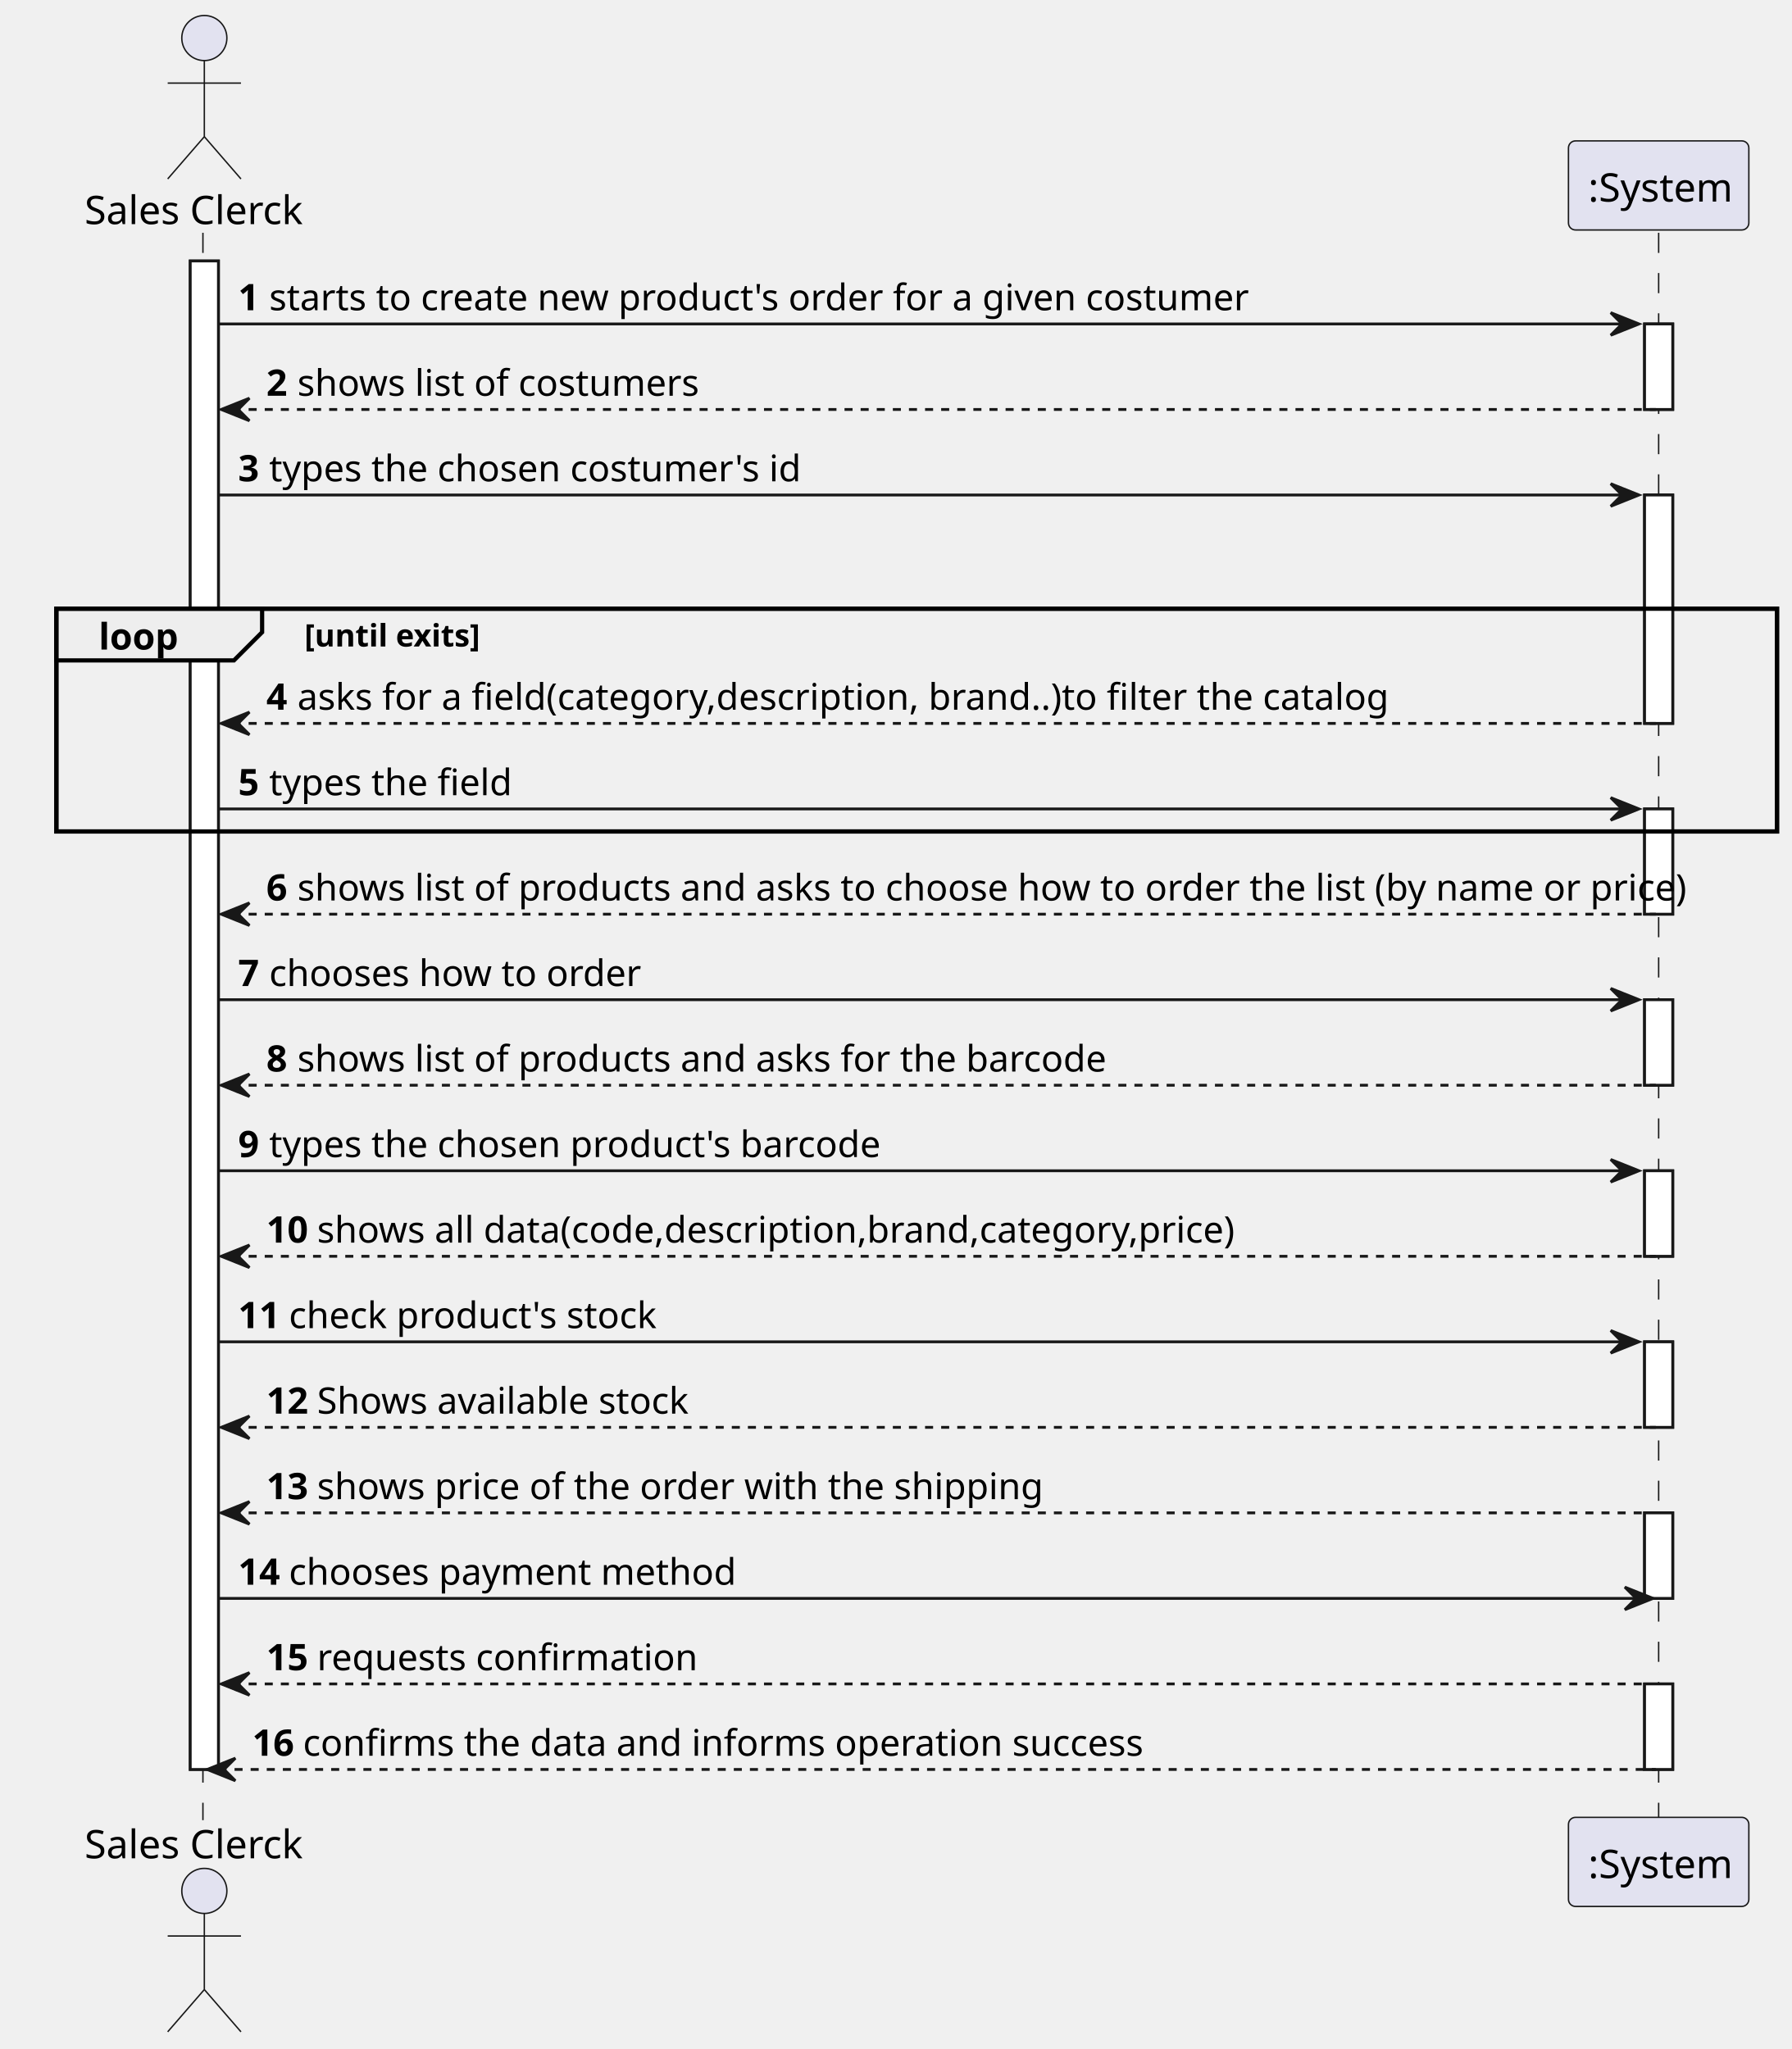
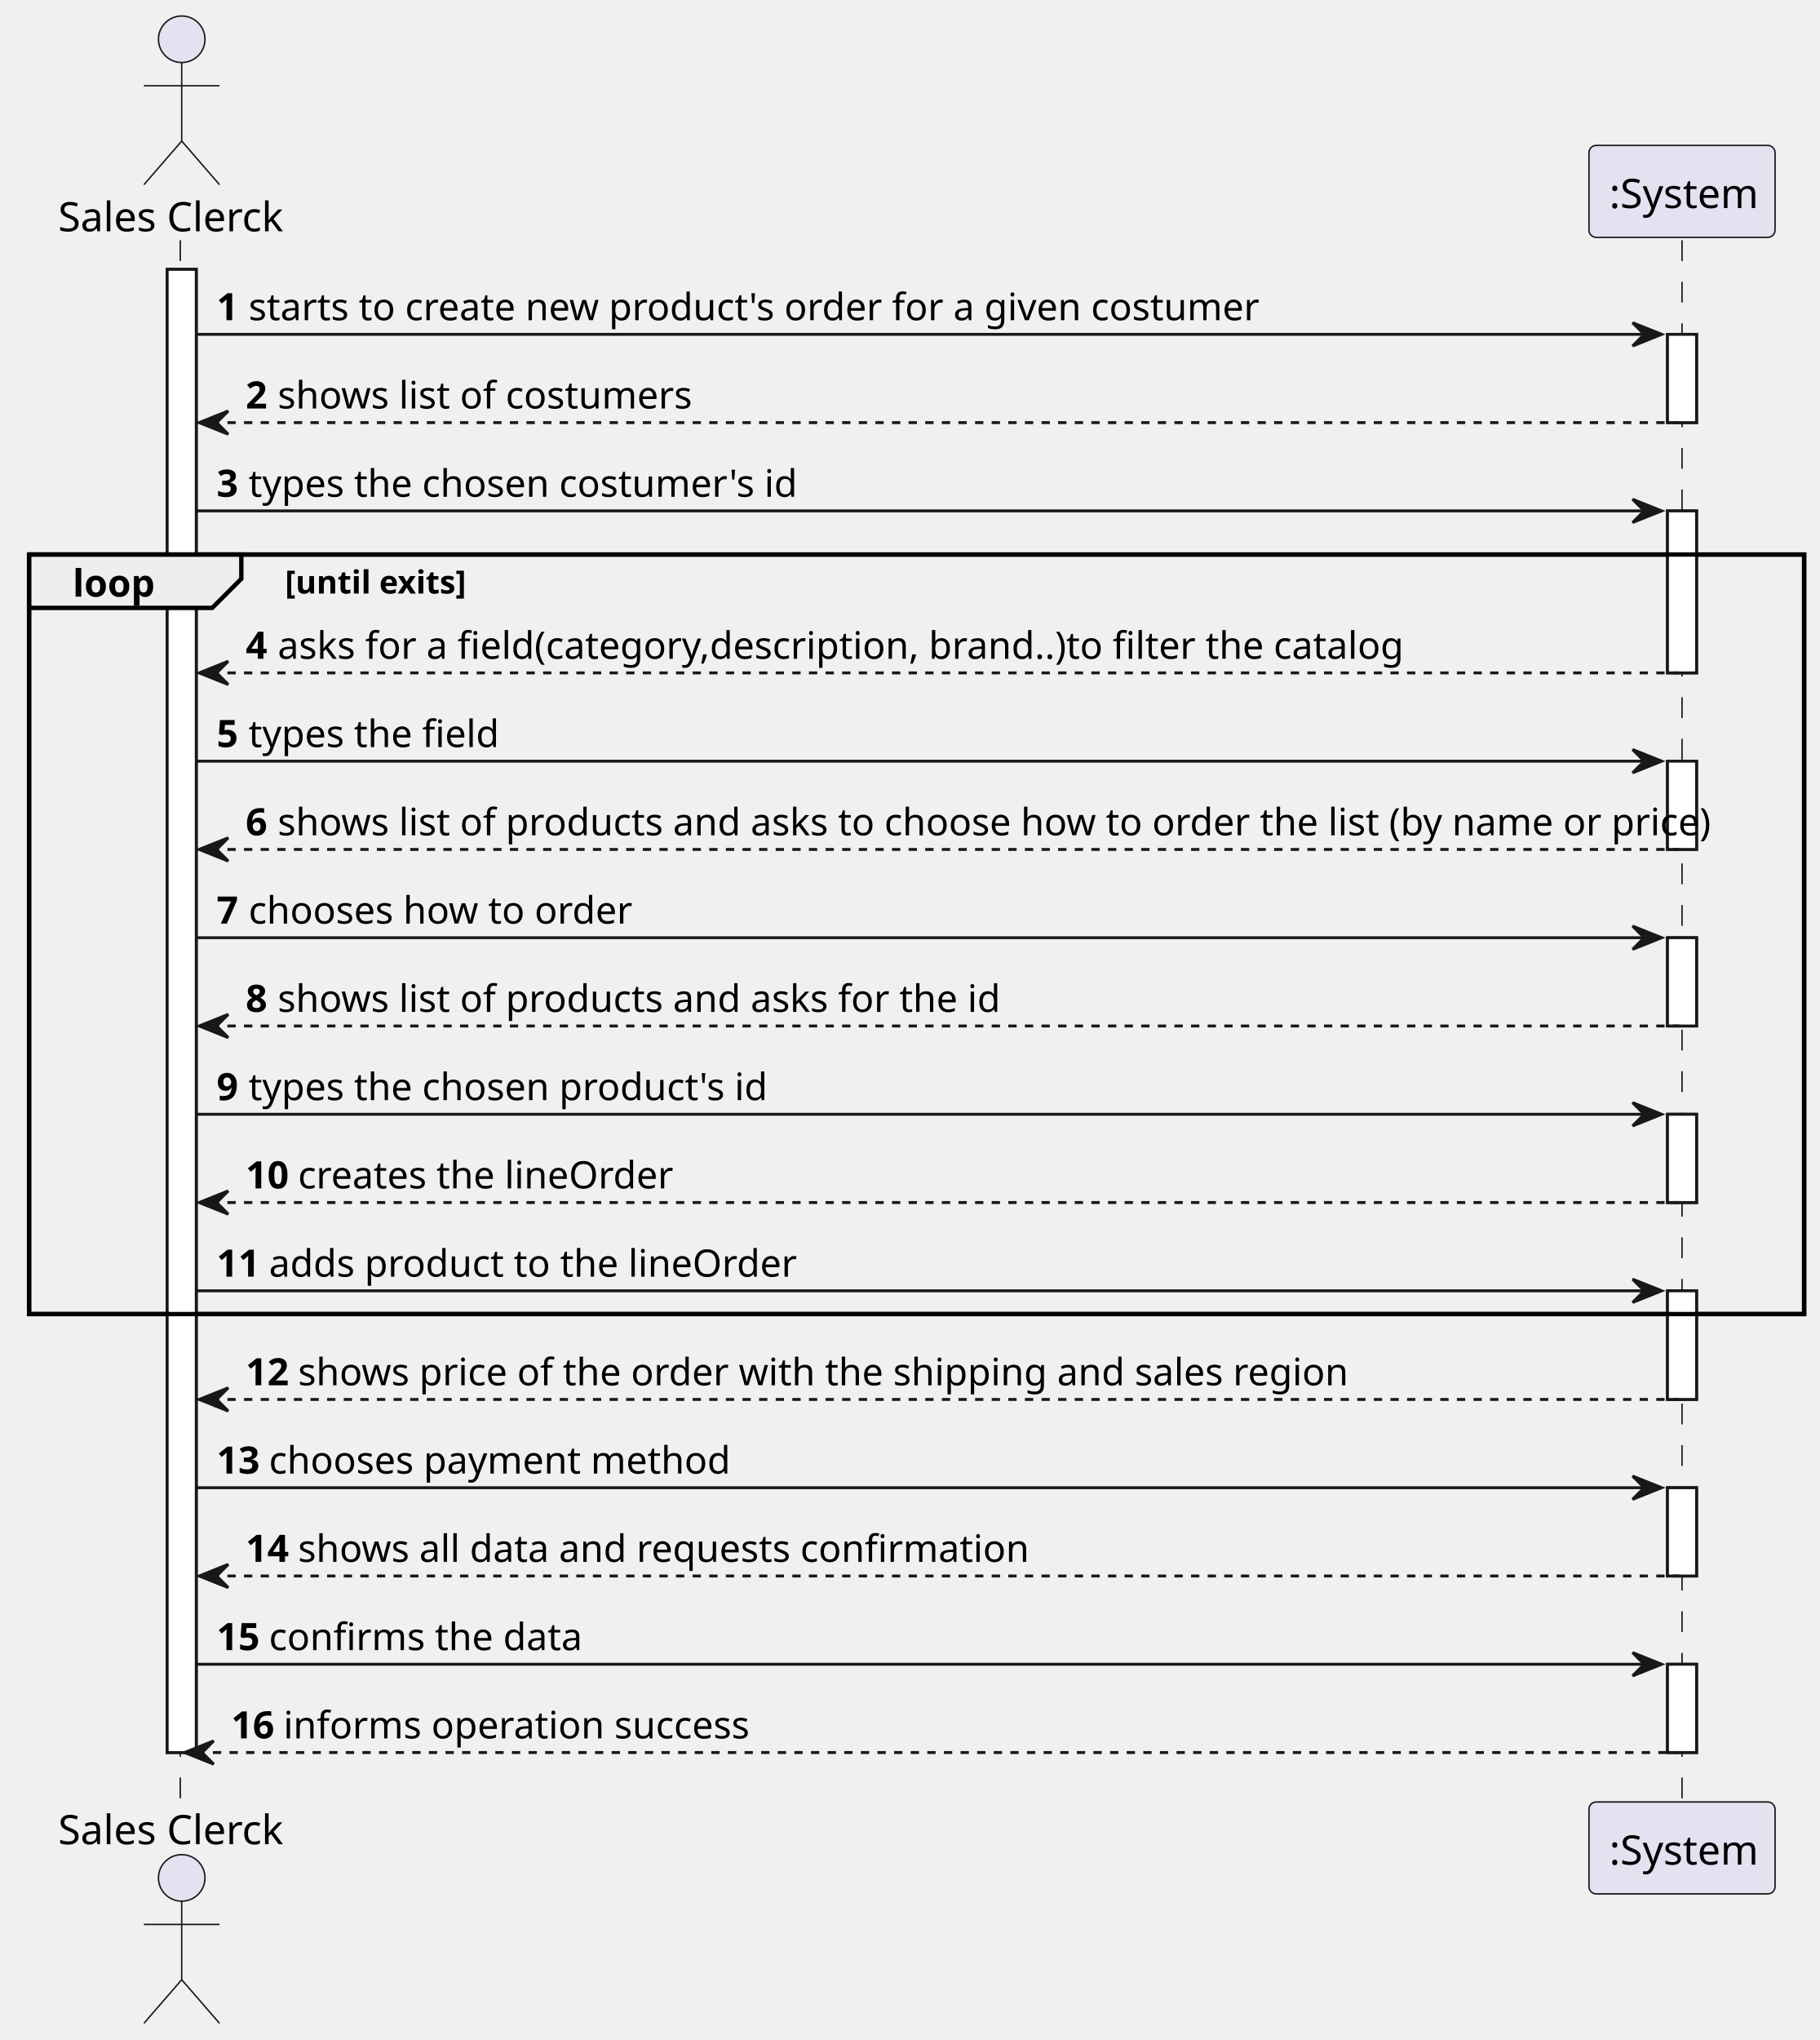
- <svg xmlns="http://www.w3.org/2000/svg" contentStyleType="text/css" height="509.6px" preserveAspectRatio="none" style="width:445px;height:509px;background:#FFFFFF;" version="1.1" viewBox="0 0 445 509" width="445.2px" zoomAndPan="magnify">
+ <svg xmlns="http://www.w3.org/2000/svg" contentStyleType="text/css" height="491.4px" preserveAspectRatio="none" style="width:438px;height:491px;background:#FFFFFF;" version="1.1" viewBox="0 0 438 491" width="438.2px" zoomAndPan="magnify">
  <defs />
  <g>
-     <rect fill="#FFFFFF" height="374.73" style="stroke:#181818;stroke-width:0.7;" width="7" x="47.25" y="64.827" />
-     <rect fill="#FFFFFF" height="21.246" style="stroke:#181818;stroke-width:0.7;" width="7" x="408.45" y="80.473" />
-     <rect fill="#FFFFFF" height="56.738" style="stroke:#181818;stroke-width:0.7;" width="7" x="408.45" y="122.965" />
-     <rect fill="#FFFFFF" height="26.146" style="stroke:#181818;stroke-width:0.7;" width="7" x="408.45" y="200.949" />
-     <rect fill="#FFFFFF" height="21.246" style="stroke:#181818;stroke-width:0.7;" width="7" x="408.45" y="248.341" />
-     <rect fill="#FFFFFF" height="21.246" style="stroke:#181818;stroke-width:0.7;" width="7" x="408.45" y="290.834" />
-     <rect fill="#FFFFFF" height="21.246" style="stroke:#181818;stroke-width:0.7;" width="7" x="408.45" y="333.326" />
-     <rect fill="#FFFFFF" height="21.246" style="stroke:#181818;stroke-width:0.7;" width="7" x="408.45" y="375.818" />
-     <rect fill="#FFFFFF" height="21.246" style="stroke:#181818;stroke-width:0.7;" width="7" x="408.45" y="418.31" />
-     <rect height="55.338" style="stroke:#000000;stroke-width:1.05;fill:none;" width="427.35" x="14" y="151.211" />
-     <line style="stroke:#181818;stroke-width:0.35;fill:none;stroke-dasharray:5.0,5.0;" x1="50.4" x2="50.4" y1="57.827" y2="452.156" />
-     <line style="stroke:#181818;stroke-width:0.35;fill:none;stroke-dasharray:5.0,5.0;" x1="411.95" x2="411.95" y1="57.827" y2="452.156" />
-     <text fill="#000000" font-family="sans-serif" font-size="9.8" lengthAdjust="spacing" textLength="55.3" x="21" y="55.673">Sales Clerck</text>
-     <ellipse cx="50.75" cy="9.45" fill="#E2E2F0" rx="5.6" ry="5.6" style="stroke:#181818;stroke-width:0.35;" />
-     <path d="M50.75,15.05 L50.75,33.95 M41.65,20.65 L59.85,20.65 M50.75,33.95 L41.65,44.45 M50.75,33.95 L59.85,44.45 " fill="none" style="stroke:#181818;stroke-width:0.35;" />
-     <text fill="#000000" font-family="sans-serif" font-size="9.8" lengthAdjust="spacing" textLength="55.3" x="21" y="461.63">Sales Clerck</text>
-     <ellipse cx="50.75" cy="469.733" fill="#E2E2F0" rx="5.6" ry="5.6" style="stroke:#181818;stroke-width:0.35;" />
-     <path d="M50.75,475.333 L50.75,494.233 M41.65,480.933 L59.85,480.933 M50.75,494.233 L41.65,504.733 M50.75,494.233 L59.85,504.733 " fill="none" style="stroke:#181818;stroke-width:0.35;" />
-     <rect fill="#E2E2F0" height="22.127" rx="1.75" ry="1.75" style="stroke:#181818;stroke-width:0.35;" width="44.8" x="389.55" y="35" />
-     <text fill="#000000" font-family="sans-serif" font-size="9.8" lengthAdjust="spacing" textLength="35" x="394.45" y="50.073">:System</text>
-     <rect fill="#E2E2F0" height="22.127" rx="1.75" ry="1.75" style="stroke:#181818;stroke-width:0.35;" width="44.8" x="389.55" y="451.456" />
-     <text fill="#000000" font-family="sans-serif" font-size="9.8" lengthAdjust="spacing" textLength="35" x="394.45" y="466.529">:System</text>
-     <rect fill="#FFFFFF" height="374.73" style="stroke:#181818;stroke-width:0.7;" width="7" x="47.25" y="64.827" />
-     <rect fill="#FFFFFF" height="21.246" style="stroke:#181818;stroke-width:0.7;" width="7" x="408.45" y="80.473" />
-     <rect fill="#FFFFFF" height="56.738" style="stroke:#181818;stroke-width:0.7;" width="7" x="408.45" y="122.965" />
-     <rect fill="#FFFFFF" height="26.146" style="stroke:#181818;stroke-width:0.7;" width="7" x="408.45" y="200.949" />
-     <rect fill="#FFFFFF" height="21.246" style="stroke:#181818;stroke-width:0.7;" width="7" x="408.45" y="248.341" />
-     <rect fill="#FFFFFF" height="21.246" style="stroke:#181818;stroke-width:0.7;" width="7" x="408.45" y="290.834" />
-     <rect fill="#FFFFFF" height="21.246" style="stroke:#181818;stroke-width:0.7;" width="7" x="408.45" y="333.326" />
-     <rect fill="#FFFFFF" height="21.246" style="stroke:#181818;stroke-width:0.7;" width="7" x="408.45" y="375.818" />
-     <rect fill="#FFFFFF" height="21.246" style="stroke:#181818;stroke-width:0.7;" width="7" x="408.45" y="418.31" />
-     <polygon fill="#181818" points="400.05,77.673,407.05,80.473,400.05,83.273,402.85,80.473" style="stroke:#181818;stroke-width:0.7;" />
-     <line style="stroke:#181818;stroke-width:0.7;" x1="54.25" x2="404.25" y1="80.473" y2="80.473" />
-     <text fill="#000000" font-family="sans-serif" font-size="9.1" font-weight="bold" lengthAdjust="spacing" textLength="4.9" x="59.15" y="77.073">1</text>
-     <text fill="#000000" font-family="sans-serif" font-size="9.1" lengthAdjust="spacing" textLength="226.8" x="66.85" y="77.073">starts to create new product's order for a given costumer</text>
-     <polygon fill="#181818" points="61.95,98.919,54.95,101.719,61.95,104.519,59.15,101.719" style="stroke:#181818;stroke-width:0.7;" />
-     <line style="stroke:#181818;stroke-width:0.7;stroke-dasharray:2.0,2.0;" x1="57.75" x2="411.25" y1="101.719" y2="101.719" />
-     <text fill="#000000" font-family="sans-serif" font-size="9.1" font-weight="bold" lengthAdjust="spacing" textLength="4.9" x="66.15" y="98.319">2</text>
-     <text fill="#000000" font-family="sans-serif" font-size="9.1" lengthAdjust="spacing" textLength="95.9" x="73.85" y="98.319">shows list of costumers</text>
-     <polygon fill="#181818" points="400.05,120.165,407.05,122.965,400.05,125.765,402.85,122.965" style="stroke:#181818;stroke-width:0.7;" />
-     <line style="stroke:#181818;stroke-width:0.7;" x1="54.25" x2="404.25" y1="122.965" y2="122.965" />
-     <text fill="#000000" font-family="sans-serif" font-size="9.1" font-weight="bold" lengthAdjust="spacing" textLength="4.9" x="59.15" y="119.565">3</text>
-     <text fill="#000000" font-family="sans-serif" font-size="9.1" lengthAdjust="spacing" textLength="126.7" x="66.85" y="119.565">types the chosen costumer's id</text>
-     <path d="M14,151.211 L65.1,151.211 L65.1,157.057 L58.1,164.057 L14,164.057 L14,151.211 " fill="#EEEEEE" style="stroke:#000000;stroke-width:1.05;" />
-     <rect fill="none" height="55.338" style="stroke:#000000;stroke-width:1.05;" width="427.35" x="14" y="151.211" />
-     <text fill="#000000" font-family="sans-serif" font-size="9.1" font-weight="bold" lengthAdjust="spacing" textLength="19.6" x="24.5" y="161.357">loop</text>
-     <text fill="#000000" font-family="sans-serif" font-size="7.7" font-weight="bold" lengthAdjust="spacing" textLength="43.4" x="75.6" y="160.604">[until exits]</text>
-     <polygon fill="#181818" points="61.95,176.903,54.95,179.703,61.95,182.503,59.15,179.703" style="stroke:#181818;stroke-width:0.7;" />
-     <line style="stroke:#181818;stroke-width:0.7;stroke-dasharray:2.0,2.0;" x1="57.75" x2="411.25" y1="179.703" y2="179.703" />
-     <text fill="#000000" font-family="sans-serif" font-size="9.1" font-weight="bold" lengthAdjust="spacing" textLength="4.9" x="66.15" y="176.304">4</text>
-     <text fill="#000000" font-family="sans-serif" font-size="9.1" lengthAdjust="spacing" textLength="254.8" x="73.85" y="176.304">asks for a field(category,description, brand..)to filter the catalog</text>
-     <polygon fill="#181818" points="400.05,198.149,407.05,200.949,400.05,203.749,402.85,200.949" style="stroke:#181818;stroke-width:0.7;" />
-     <line style="stroke:#181818;stroke-width:0.7;" x1="54.25" x2="404.25" y1="200.949" y2="200.949" />
-     <text fill="#000000" font-family="sans-serif" font-size="9.1" font-weight="bold" lengthAdjust="spacing" textLength="4.9" x="59.15" y="197.55">5</text>
-     <text fill="#000000" font-family="sans-serif" font-size="9.1" lengthAdjust="spacing" textLength="56.7" x="66.85" y="197.55">types the field</text>
-     <polygon fill="#181818" points="61.95,224.295,54.95,227.095,61.95,229.895,59.15,227.095" style="stroke:#181818;stroke-width:0.7;" />
-     <line style="stroke:#181818;stroke-width:0.7;stroke-dasharray:2.0,2.0;" x1="57.75" x2="411.25" y1="227.095" y2="227.095" />
-     <text fill="#000000" font-family="sans-serif" font-size="9.1" font-weight="bold" lengthAdjust="spacing" textLength="4.9" x="66.15" y="223.696">6</text>
-     <text fill="#000000" font-family="sans-serif" font-size="9.1" lengthAdjust="spacing" textLength="329.7" x="73.85" y="223.696">shows list of products and asks to choose how to order the list (by name or price)</text>
-     <polygon fill="#181818" points="400.05,245.541,407.05,248.341,400.05,251.141,402.85,248.341" style="stroke:#181818;stroke-width:0.7;" />
-     <line style="stroke:#181818;stroke-width:0.7;" x1="54.25" x2="404.25" y1="248.341" y2="248.341" />
-     <text fill="#000000" font-family="sans-serif" font-size="9.1" font-weight="bold" lengthAdjust="spacing" textLength="4.9" x="59.15" y="244.942">7</text>
-     <text fill="#000000" font-family="sans-serif" font-size="9.1" lengthAdjust="spacing" textLength="86.8" x="66.85" y="244.942">chooses how to order</text>
-     <polygon fill="#181818" points="61.95,266.788,54.95,269.587,61.95,272.387,59.15,269.587" style="stroke:#181818;stroke-width:0.7;" />
-     <line style="stroke:#181818;stroke-width:0.7;stroke-dasharray:2.0,2.0;" x1="57.75" x2="411.25" y1="269.587" y2="269.587" />
-     <text fill="#000000" font-family="sans-serif" font-size="9.1" font-weight="bold" lengthAdjust="spacing" textLength="4.9" x="66.15" y="266.188">8</text>
-     <text fill="#000000" font-family="sans-serif" font-size="9.1" lengthAdjust="spacing" textLength="191.1" x="73.85" y="266.188">shows list of products and asks for the barcode</text>
-     <polygon fill="#181818" points="400.05,288.034,407.05,290.834,400.05,293.634,402.85,290.834" style="stroke:#181818;stroke-width:0.7;" />
-     <line style="stroke:#181818;stroke-width:0.7;" x1="54.25" x2="404.25" y1="290.834" y2="290.834" />
-     <text fill="#000000" font-family="sans-serif" font-size="9.1" font-weight="bold" lengthAdjust="spacing" textLength="4.9" x="59.15" y="287.434">9</text>
-     <text fill="#000000" font-family="sans-serif" font-size="9.1" lengthAdjust="spacing" textLength="144.2" x="66.85" y="287.434">types the chosen product's barcode</text>
-     <polygon fill="#181818" points="61.95,309.28,54.95,312.08,61.95,314.88,59.15,312.08" style="stroke:#181818;stroke-width:0.7;" />
-     <line style="stroke:#181818;stroke-width:0.7;stroke-dasharray:2.0,2.0;" x1="57.75" x2="411.25" y1="312.08" y2="312.08" />
-     <text fill="#000000" font-family="sans-serif" font-size="9.1" font-weight="bold" lengthAdjust="spacing" textLength="9.8" x="66.15" y="308.68">10</text>
-     <text fill="#000000" font-family="sans-serif" font-size="9.1" lengthAdjust="spacing" textLength="215.6" x="78.75" y="308.68">shows all data(code,description,brand,category,price)</text>
-     <polygon fill="#181818" points="400.05,330.526,407.05,333.326,400.05,336.126,402.85,333.326" style="stroke:#181818;stroke-width:0.7;" />
-     <line style="stroke:#181818;stroke-width:0.7;" x1="54.25" x2="404.25" y1="333.326" y2="333.326" />
-     <text fill="#000000" font-family="sans-serif" font-size="9.1" font-weight="bold" lengthAdjust="spacing" textLength="9.8" x="59.15" y="329.926">11</text>
-     <text fill="#000000" font-family="sans-serif" font-size="9.1" lengthAdjust="spacing" textLength="88.9" x="71.75" y="329.926">check product's stock</text>
-     <polygon fill="#181818" points="61.95,351.772,54.95,354.572,61.95,357.372,59.15,354.572" style="stroke:#181818;stroke-width:0.7;" />
-     <line style="stroke:#181818;stroke-width:0.7;stroke-dasharray:2.0,2.0;" x1="57.75" x2="411.25" y1="354.572" y2="354.572" />
-     <text fill="#000000" font-family="sans-serif" font-size="9.1" font-weight="bold" lengthAdjust="spacing" textLength="9.8" x="66.15" y="351.172">12</text>
-     <text fill="#000000" font-family="sans-serif" font-size="9.1" lengthAdjust="spacing" textLength="89.6" x="78.75" y="351.172">Shows available stock</text>
-     <polygon fill="#181818" points="61.95,373.018,54.95,375.818,61.95,378.618,59.15,375.818" style="stroke:#181818;stroke-width:0.7;" />
-     <line style="stroke:#181818;stroke-width:0.7;stroke-dasharray:2.0,2.0;" x1="57.75" x2="407.75" y1="375.818" y2="375.818" />
-     <text fill="#000000" font-family="sans-serif" font-size="9.1" font-weight="bold" lengthAdjust="spacing" textLength="9.8" x="66.15" y="372.418">13</text>
-     <text fill="#000000" font-family="sans-serif" font-size="9.1" lengthAdjust="spacing" textLength="167.3" x="78.75" y="372.418">shows price of the order with the shipping</text>
-     <polygon fill="#181818" points="403.55,394.264,410.55,397.064,403.55,399.864,406.35,397.064" style="stroke:#181818;stroke-width:0.7;" />
-     <line style="stroke:#181818;stroke-width:0.7;" x1="54.25" x2="407.75" y1="397.064" y2="397.064" />
-     <text fill="#000000" font-family="sans-serif" font-size="9.1" font-weight="bold" lengthAdjust="spacing" textLength="9.8" x="59.15" y="393.665">14</text>
-     <text fill="#000000" font-family="sans-serif" font-size="9.1" lengthAdjust="spacing" textLength="105" x="71.75" y="393.665">chooses payment method</text>
-     <polygon fill="#181818" points="61.95,415.51,54.95,418.31,61.95,421.11,59.15,418.31" style="stroke:#181818;stroke-width:0.7;" />
-     <line style="stroke:#181818;stroke-width:0.7;stroke-dasharray:2.0,2.0;" x1="57.75" x2="407.75" y1="418.31" y2="418.31" />
-     <text fill="#000000" font-family="sans-serif" font-size="9.1" font-weight="bold" lengthAdjust="spacing" textLength="9.8" x="66.15" y="414.911">15</text>
-     <text fill="#000000" font-family="sans-serif" font-size="9.1" lengthAdjust="spacing" textLength="86.8" x="78.75" y="414.911">requests confirmation</text>
-     <polygon fill="#181818" points="58.45,436.756,51.45,439.556,58.45,442.356,55.65,439.556" style="stroke:#181818;stroke-width:0.7;" />
-     <line style="stroke:#181818;stroke-width:0.7;stroke-dasharray:2.0,2.0;" x1="54.25" x2="411.25" y1="439.556" y2="439.556" />
-     <text fill="#000000" font-family="sans-serif" font-size="9.1" font-weight="bold" lengthAdjust="spacing" textLength="9.8" x="62.65" y="436.157">16</text>
-     <text fill="#000000" font-family="sans-serif" font-size="9.1" lengthAdjust="spacing" textLength="196.7" x="75.25" y="436.157">confirms the data and informs operation success</text>
+     <rect fill="#FFFFFF" height="356.984" style="stroke:#181818;stroke-width:0.7;" width="7" x="40.25" y="64.827" />
+     <rect fill="#FFFFFF" height="21.246" style="stroke:#181818;stroke-width:0.7;" width="7" x="401.45" y="80.473" />
+     <rect fill="#FFFFFF" height="38.992" style="stroke:#181818;stroke-width:0.7;" width="7" x="401.45" y="122.965" />
+     <rect fill="#FFFFFF" height="21.246" style="stroke:#181818;stroke-width:0.7;" width="7" x="401.45" y="183.203" />
+     <rect fill="#FFFFFF" height="21.246" style="stroke:#181818;stroke-width:0.7;" width="7" x="401.45" y="225.695" />
+     <rect fill="#FFFFFF" height="21.246" style="stroke:#181818;stroke-width:0.7;" width="7" x="401.45" y="268.188" />
+     <rect fill="#FFFFFF" height="26.146" style="stroke:#181818;stroke-width:0.7;" width="7" x="401.45" y="310.68" />
+     <rect fill="#FFFFFF" height="21.246" style="stroke:#181818;stroke-width:0.7;" width="7" x="401.45" y="358.072" />
+     <rect fill="#FFFFFF" height="21.246" style="stroke:#181818;stroke-width:0.7;" width="7" x="401.45" y="400.564" />
+     <rect height="182.815" style="stroke:#000000;stroke-width:1.05;fill:none;" width="427.35" x="7" y="133.465" />
+     <line style="stroke:#181818;stroke-width:0.35;fill:none;stroke-dasharray:5.0,5.0;" x1="43.4" x2="43.4" y1="57.827" y2="434.41" />
+     <line style="stroke:#181818;stroke-width:0.35;fill:none;stroke-dasharray:5.0,5.0;" x1="404.95" x2="404.95" y1="57.827" y2="434.41" />
+     <text fill="#000000" font-family="sans-serif" font-size="9.8" lengthAdjust="spacing" textLength="55.3" x="14" y="55.673">Sales Clerck</text>
+     <ellipse cx="43.75" cy="9.45" fill="#E2E2F0" rx="5.6" ry="5.6" style="stroke:#181818;stroke-width:0.35;" />
+     <path d="M43.75,15.05 L43.75,33.95 M34.65,20.65 L52.85,20.65 M43.75,33.95 L34.65,44.45 M43.75,33.95 L52.85,44.45 " fill="none" style="stroke:#181818;stroke-width:0.35;" />
+     <text fill="#000000" font-family="sans-serif" font-size="9.8" lengthAdjust="spacing" textLength="55.3" x="14" y="443.883">Sales Clerck</text>
+     <ellipse cx="43.75" cy="451.987" fill="#E2E2F0" rx="5.6" ry="5.6" style="stroke:#181818;stroke-width:0.35;" />
+     <path d="M43.75,457.587 L43.75,476.487 M34.65,463.187 L52.85,463.187 M43.75,476.487 L34.65,486.987 M43.75,476.487 L52.85,486.987 " fill="none" style="stroke:#181818;stroke-width:0.35;" />
+     <rect fill="#E2E2F0" height="22.127" rx="1.75" ry="1.75" style="stroke:#181818;stroke-width:0.35;" width="44.8" x="382.55" y="35" />
+     <text fill="#000000" font-family="sans-serif" font-size="9.8" lengthAdjust="spacing" textLength="35" x="387.45" y="50.073">:System</text>
+     <rect fill="#E2E2F0" height="22.127" rx="1.75" ry="1.75" style="stroke:#181818;stroke-width:0.35;" width="44.8" x="382.55" y="433.71" />
+     <text fill="#000000" font-family="sans-serif" font-size="9.8" lengthAdjust="spacing" textLength="35" x="387.45" y="448.783">:System</text>
+     <rect fill="#FFFFFF" height="356.984" style="stroke:#181818;stroke-width:0.7;" width="7" x="40.25" y="64.827" />
+     <rect fill="#FFFFFF" height="21.246" style="stroke:#181818;stroke-width:0.7;" width="7" x="401.45" y="80.473" />
+     <rect fill="#FFFFFF" height="38.992" style="stroke:#181818;stroke-width:0.7;" width="7" x="401.45" y="122.965" />
+     <rect fill="#FFFFFF" height="21.246" style="stroke:#181818;stroke-width:0.7;" width="7" x="401.45" y="183.203" />
+     <rect fill="#FFFFFF" height="21.246" style="stroke:#181818;stroke-width:0.7;" width="7" x="401.45" y="225.695" />
+     <rect fill="#FFFFFF" height="21.246" style="stroke:#181818;stroke-width:0.7;" width="7" x="401.45" y="268.188" />
+     <rect fill="#FFFFFF" height="26.146" style="stroke:#181818;stroke-width:0.7;" width="7" x="401.45" y="310.68" />
+     <rect fill="#FFFFFF" height="21.246" style="stroke:#181818;stroke-width:0.7;" width="7" x="401.45" y="358.072" />
+     <rect fill="#FFFFFF" height="21.246" style="stroke:#181818;stroke-width:0.7;" width="7" x="401.45" y="400.564" />
+     <polygon fill="#181818" points="393.05,77.673,400.05,80.473,393.05,83.273,395.85,80.473" style="stroke:#181818;stroke-width:0.7;" />
+     <line style="stroke:#181818;stroke-width:0.7;" x1="47.25" x2="397.25" y1="80.473" y2="80.473" />
+     <text fill="#000000" font-family="sans-serif" font-size="9.1" font-weight="bold" lengthAdjust="spacing" textLength="4.9" x="52.15" y="77.073">1</text>
+     <text fill="#000000" font-family="sans-serif" font-size="9.1" lengthAdjust="spacing" textLength="226.8" x="59.85" y="77.073">starts to create new product's order for a given costumer</text>
+     <polygon fill="#181818" points="54.95,98.919,47.95,101.719,54.95,104.519,52.15,101.719" style="stroke:#181818;stroke-width:0.7;" />
+     <line style="stroke:#181818;stroke-width:0.7;stroke-dasharray:2.0,2.0;" x1="50.75" x2="404.25" y1="101.719" y2="101.719" />
+     <text fill="#000000" font-family="sans-serif" font-size="9.1" font-weight="bold" lengthAdjust="spacing" textLength="4.9" x="59.15" y="98.319">2</text>
+     <text fill="#000000" font-family="sans-serif" font-size="9.1" lengthAdjust="spacing" textLength="95.9" x="66.85" y="98.319">shows list of costumers</text>
+     <polygon fill="#181818" points="393.05,120.165,400.05,122.965,393.05,125.765,395.85,122.965" style="stroke:#181818;stroke-width:0.7;" />
+     <line style="stroke:#181818;stroke-width:0.7;" x1="47.25" x2="397.25" y1="122.965" y2="122.965" />
+     <text fill="#000000" font-family="sans-serif" font-size="9.1" font-weight="bold" lengthAdjust="spacing" textLength="4.9" x="52.15" y="119.565">3</text>
+     <text fill="#000000" font-family="sans-serif" font-size="9.1" lengthAdjust="spacing" textLength="126.7" x="59.85" y="119.565">types the chosen costumer's id</text>
+     <path d="M7,133.465 L58.1,133.465 L58.1,139.311 L51.1,146.311 L7,146.311 L7,133.465 " fill="#EEEEEE" style="stroke:#000000;stroke-width:1.05;" />
+     <rect fill="none" height="182.815" style="stroke:#000000;stroke-width:1.05;" width="427.35" x="7" y="133.465" />
+     <text fill="#000000" font-family="sans-serif" font-size="9.1" font-weight="bold" lengthAdjust="spacing" textLength="19.6" x="17.5" y="143.611">loop</text>
+     <text fill="#000000" font-family="sans-serif" font-size="7.7" font-weight="bold" lengthAdjust="spacing" textLength="43.4" x="68.6" y="142.858">[until exits]</text>
+     <polygon fill="#181818" points="54.95,159.157,47.95,161.957,54.95,164.757,52.15,161.957" style="stroke:#181818;stroke-width:0.7;" />
+     <line style="stroke:#181818;stroke-width:0.7;stroke-dasharray:2.0,2.0;" x1="50.75" x2="404.25" y1="161.957" y2="161.957" />
+     <text fill="#000000" font-family="sans-serif" font-size="9.1" font-weight="bold" lengthAdjust="spacing" textLength="4.9" x="59.15" y="158.558">4</text>
+     <text fill="#000000" font-family="sans-serif" font-size="9.1" lengthAdjust="spacing" textLength="254.8" x="66.85" y="158.558">asks for a field(category,description, brand..)to filter the catalog</text>
+     <polygon fill="#181818" points="393.05,180.403,400.05,183.203,393.05,186.003,395.85,183.203" style="stroke:#181818;stroke-width:0.7;" />
+     <line style="stroke:#181818;stroke-width:0.7;" x1="47.25" x2="397.25" y1="183.203" y2="183.203" />
+     <text fill="#000000" font-family="sans-serif" font-size="9.1" font-weight="bold" lengthAdjust="spacing" textLength="4.9" x="52.15" y="179.804">5</text>
+     <text fill="#000000" font-family="sans-serif" font-size="9.1" lengthAdjust="spacing" textLength="56.7" x="59.85" y="179.804">types the field</text>
+     <polygon fill="#181818" points="54.95,201.649,47.95,204.449,54.95,207.249,52.15,204.449" style="stroke:#181818;stroke-width:0.7;" />
+     <line style="stroke:#181818;stroke-width:0.7;stroke-dasharray:2.0,2.0;" x1="50.75" x2="404.25" y1="204.449" y2="204.449" />
+     <text fill="#000000" font-family="sans-serif" font-size="9.1" font-weight="bold" lengthAdjust="spacing" textLength="4.9" x="59.15" y="201.05">6</text>
+     <text fill="#000000" font-family="sans-serif" font-size="9.1" lengthAdjust="spacing" textLength="329.7" x="66.85" y="201.05">shows list of products and asks to choose how to order the list (by name or price)</text>
+     <polygon fill="#181818" points="393.05,222.895,400.05,225.695,393.05,228.495,395.85,225.695" style="stroke:#181818;stroke-width:0.7;" />
+     <line style="stroke:#181818;stroke-width:0.7;" x1="47.25" x2="397.25" y1="225.695" y2="225.695" />
+     <text fill="#000000" font-family="sans-serif" font-size="9.1" font-weight="bold" lengthAdjust="spacing" textLength="4.9" x="52.15" y="222.296">7</text>
+     <text fill="#000000" font-family="sans-serif" font-size="9.1" lengthAdjust="spacing" textLength="86.8" x="59.85" y="222.296">chooses how to order</text>
+     <polygon fill="#181818" points="54.95,244.141,47.95,246.941,54.95,249.741,52.15,246.941" style="stroke:#181818;stroke-width:0.7;" />
+     <line style="stroke:#181818;stroke-width:0.7;stroke-dasharray:2.0,2.0;" x1="50.75" x2="404.25" y1="246.941" y2="246.941" />
+     <text fill="#000000" font-family="sans-serif" font-size="9.1" font-weight="bold" lengthAdjust="spacing" textLength="4.9" x="59.15" y="243.542">8</text>
+     <text fill="#000000" font-family="sans-serif" font-size="9.1" lengthAdjust="spacing" textLength="165.9" x="66.85" y="243.542">shows list of products and asks for the id</text>
+     <polygon fill="#181818" points="393.05,265.387,400.05,268.188,393.05,270.988,395.85,268.188" style="stroke:#181818;stroke-width:0.7;" />
+     <line style="stroke:#181818;stroke-width:0.7;" x1="47.25" x2="397.25" y1="268.188" y2="268.188" />
+     <text fill="#000000" font-family="sans-serif" font-size="9.1" font-weight="bold" lengthAdjust="spacing" textLength="4.9" x="52.15" y="264.788">9</text>
+     <text fill="#000000" font-family="sans-serif" font-size="9.1" lengthAdjust="spacing" textLength="119" x="59.85" y="264.788">types the chosen product's id</text>
+     <polygon fill="#181818" points="54.95,286.634,47.95,289.434,54.95,292.234,52.15,289.434" style="stroke:#181818;stroke-width:0.7;" />
+     <line style="stroke:#181818;stroke-width:0.7;stroke-dasharray:2.0,2.0;" x1="50.75" x2="404.25" y1="289.434" y2="289.434" />
+     <text fill="#000000" font-family="sans-serif" font-size="9.1" font-weight="bold" lengthAdjust="spacing" textLength="9.8" x="59.15" y="286.034">10</text>
+     <text fill="#000000" font-family="sans-serif" font-size="9.1" lengthAdjust="spacing" textLength="84.7" x="71.75" y="286.034">creates the lineOrder</text>
+     <polygon fill="#181818" points="393.05,307.88,400.05,310.68,393.05,313.48,395.85,310.68" style="stroke:#181818;stroke-width:0.7;" />
+     <line style="stroke:#181818;stroke-width:0.7;" x1="47.25" x2="397.25" y1="310.68" y2="310.68" />
+     <text fill="#000000" font-family="sans-serif" font-size="9.1" font-weight="bold" lengthAdjust="spacing" textLength="9.8" x="52.15" y="307.28">11</text>
+     <text fill="#000000" font-family="sans-serif" font-size="9.1" lengthAdjust="spacing" textLength="117.6" x="64.75" y="307.28">adds product to the lineOrder</text>
+     <polygon fill="#181818" points="54.95,334.026,47.95,336.826,54.95,339.626,52.15,336.826" style="stroke:#181818;stroke-width:0.7;" />
+     <line style="stroke:#181818;stroke-width:0.7;stroke-dasharray:2.0,2.0;" x1="50.75" x2="404.25" y1="336.826" y2="336.826" />
+     <text fill="#000000" font-family="sans-serif" font-size="9.1" font-weight="bold" lengthAdjust="spacing" textLength="9.8" x="59.15" y="333.426">12</text>
+     <text fill="#000000" font-family="sans-serif" font-size="9.1" lengthAdjust="spacing" textLength="236.6" x="71.75" y="333.426">shows price of the order with the shipping and sales region</text>
+     <polygon fill="#181818" points="393.05,355.272,400.05,358.072,393.05,360.872,395.85,358.072" style="stroke:#181818;stroke-width:0.7;" />
+     <line style="stroke:#181818;stroke-width:0.7;" x1="47.25" x2="397.25" y1="358.072" y2="358.072" />
+     <text fill="#000000" font-family="sans-serif" font-size="9.1" font-weight="bold" lengthAdjust="spacing" textLength="9.8" x="52.15" y="354.672">13</text>
+     <text fill="#000000" font-family="sans-serif" font-size="9.1" lengthAdjust="spacing" textLength="105" x="64.75" y="354.672">chooses payment method</text>
+     <polygon fill="#181818" points="54.95,376.518,47.95,379.318,54.95,382.118,52.15,379.318" style="stroke:#181818;stroke-width:0.7;" />
+     <line style="stroke:#181818;stroke-width:0.7;stroke-dasharray:2.0,2.0;" x1="50.75" x2="404.25" y1="379.318" y2="379.318" />
+     <text fill="#000000" font-family="sans-serif" font-size="9.1" font-weight="bold" lengthAdjust="spacing" textLength="9.8" x="59.15" y="375.918">14</text>
+     <text fill="#000000" font-family="sans-serif" font-size="9.1" lengthAdjust="spacing" textLength="165.2" x="71.75" y="375.918">shows all data and requests confirmation</text>
+     <polygon fill="#181818" points="393.05,397.764,400.05,400.564,393.05,403.364,395.85,400.564" style="stroke:#181818;stroke-width:0.7;" />
+     <line style="stroke:#181818;stroke-width:0.7;" x1="47.25" x2="397.25" y1="400.564" y2="400.564" />
+     <text fill="#000000" font-family="sans-serif" font-size="9.1" font-weight="bold" lengthAdjust="spacing" textLength="9.8" x="52.15" y="397.165">15</text>
+     <text fill="#000000" font-family="sans-serif" font-size="9.1" lengthAdjust="spacing" textLength="70" x="64.75" y="397.165">confirms the data</text>
+     <polygon fill="#181818" points="51.45,419.01,44.45,421.81,51.45,424.61,48.65,421.81" style="stroke:#181818;stroke-width:0.7;" />
+     <line style="stroke:#181818;stroke-width:0.7;stroke-dasharray:2.0,2.0;" x1="47.25" x2="404.25" y1="421.81" y2="421.81" />
+     <text fill="#000000" font-family="sans-serif" font-size="9.1" font-weight="bold" lengthAdjust="spacing" textLength="9.8" x="55.65" y="418.411">16</text>
+     <text fill="#000000" font-family="sans-serif" font-size="9.1" lengthAdjust="spacing" textLength="106.4" x="68.25" y="418.411">informs operation success</text>
  </g>
</svg>
